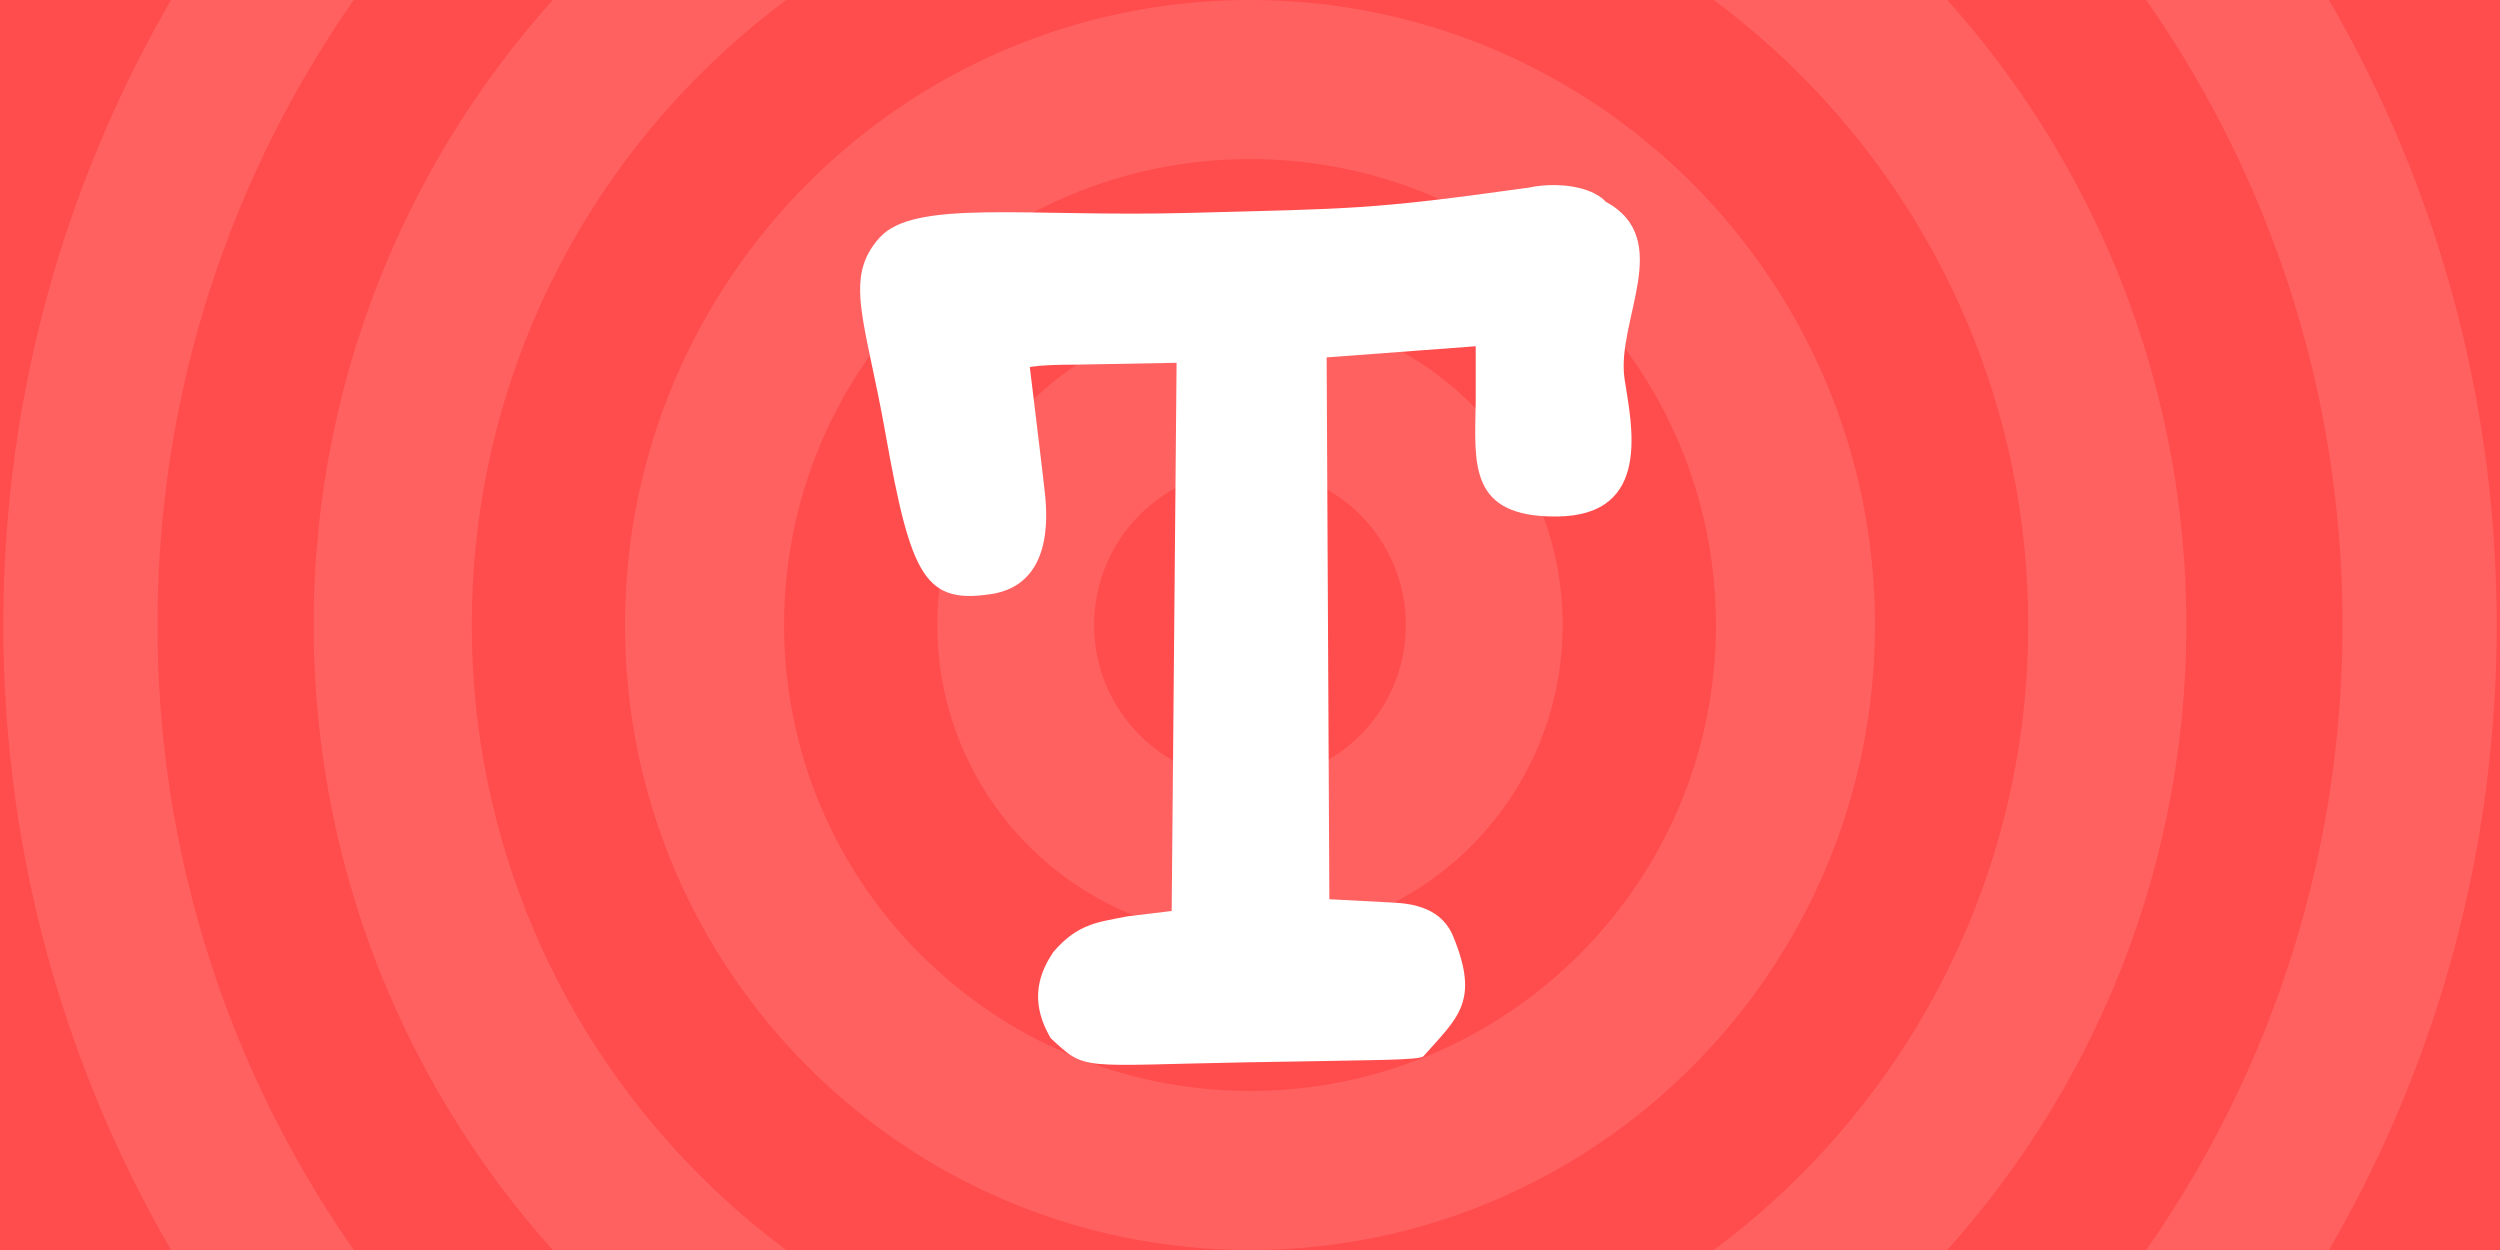
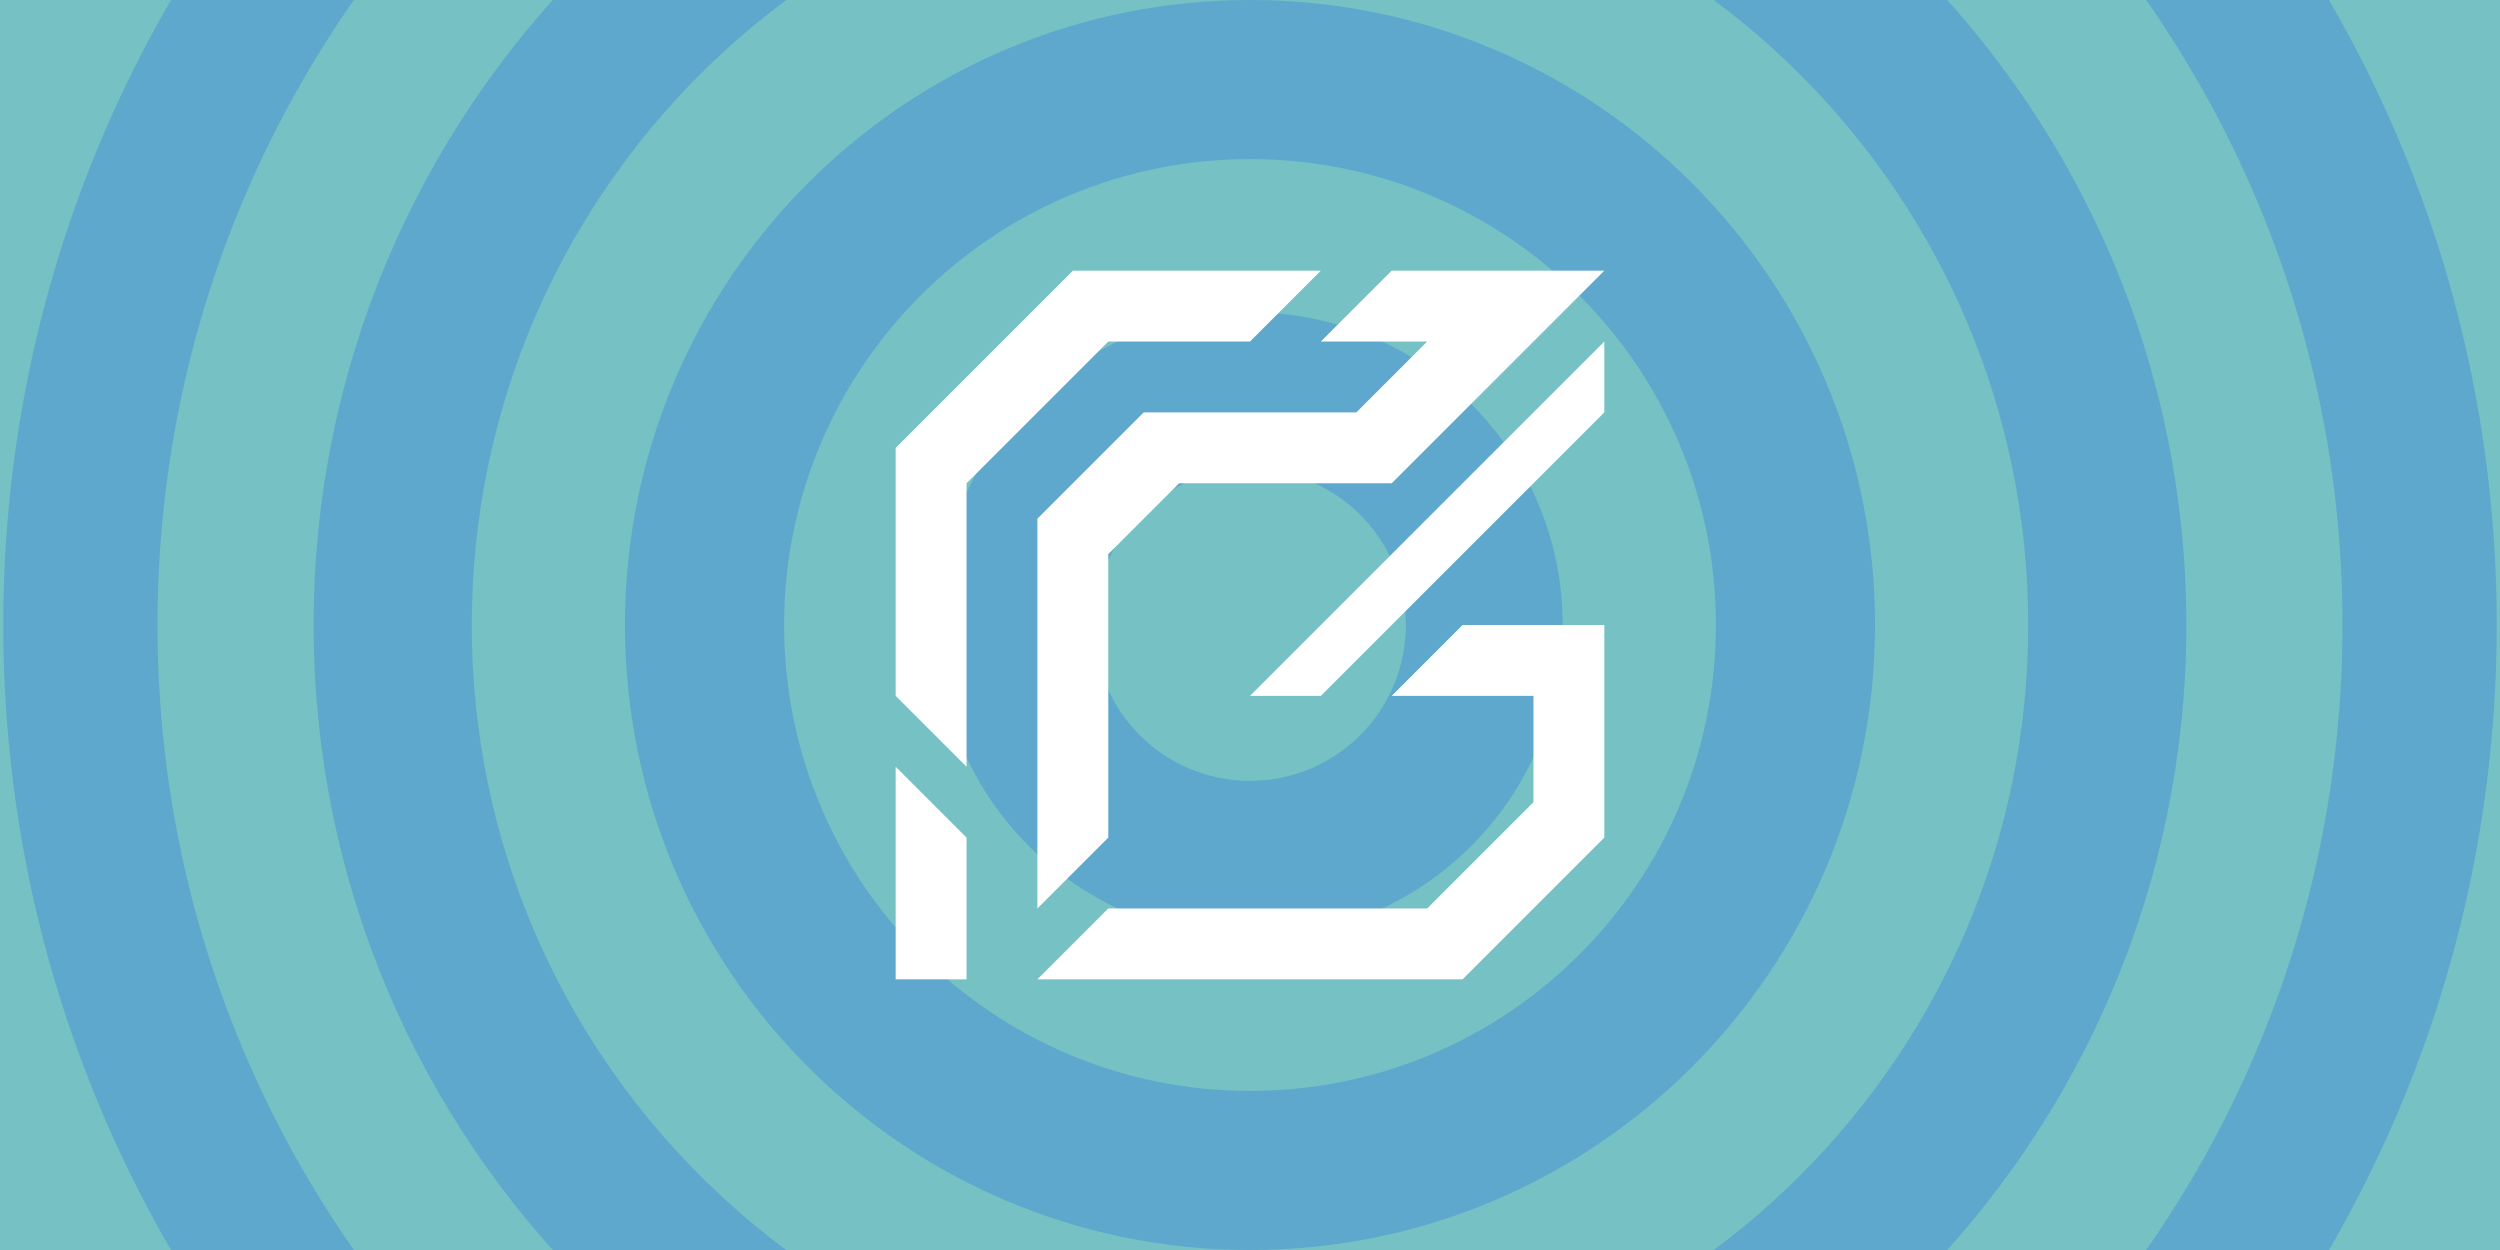
<svg xmlns="http://www.w3.org/2000/svg" width="600" height="300" viewBox="0 0 158.75 79.375">
-   <path fill="red" d="M0 79.375V0h158.75v79.375z" style="mix-blend-mode:normal;fill:#ff4c4c;fill-opacity:1;fill-rule:nonzero;stroke:none;stroke-width:.898;stroke-linecap:butt;stroke-linejoin:miter;stroke-miterlimit:10;stroke-dasharray:none;stroke-dashoffset:0" />
-   <path fill="#ff4040" d="M.209 39.688c0-43.722 35.444-79.166 79.166-79.166 43.722 0 79.166 35.444 79.166 79.166 0 43.722-35.444 79.166-79.166 79.166-43.722 0-79.166-35.444-79.166-79.166z" style="mix-blend-mode:normal;fill:#ff6161;fill-opacity:1;fill-rule:nonzero;stroke:none;stroke-width:.937;stroke-linecap:butt;stroke-linejoin:miter;stroke-miterlimit:10;stroke-dasharray:none;stroke-dashoffset:0" />
-   <path fill="red" d="M10.001 39.688c0-38.314 31.06-69.374 69.374-69.374 38.314 0 69.374 31.06 69.374 69.374 0 38.314-31.06 69.374-69.374 69.374S10.001 78.002 10.001 39.688z" style="mix-blend-mode:normal;fill:#ff4c4c;fill-opacity:1;fill-rule:nonzero;stroke:none;stroke-width:.937;stroke-linecap:butt;stroke-linejoin:miter;stroke-miterlimit:10;stroke-dasharray:none;stroke-dashoffset:0" />
-   <path fill="#ff4040" d="M19.917 39.688c0-32.838 26.62-59.458 59.458-59.458 32.838 0 59.458 26.62 59.458 59.458 0 32.838-26.62 59.458-59.458 59.458-32.838 0-59.458-26.62-59.458-59.458z" style="mix-blend-mode:normal;fill:#ff6161;fill-opacity:1;fill-rule:nonzero;stroke:none;stroke-width:.937;stroke-linecap:butt;stroke-linejoin:miter;stroke-miterlimit:10;stroke-dasharray:none;stroke-dashoffset:0" />
-   <path fill="red" d="M29.957 39.688c0-27.293 22.125-49.418 49.418-49.418 27.293 0 49.418 22.125 49.418 49.418s-22.125 49.418-49.418 49.418c-27.293 0-49.418-22.125-49.418-49.418z" style="mix-blend-mode:normal;fill:#ff4c4c;fill-opacity:1;fill-rule:nonzero;stroke:none;stroke-width:.937;stroke-linecap:butt;stroke-linejoin:miter;stroke-miterlimit:10;stroke-dasharray:none;stroke-dashoffset:0" />
-   <path fill="#ff4040" d="M39.687 39.688C39.687 17.769 57.456 0 79.375 0c21.919 0 39.688 17.769 39.688 39.688 0 21.919-17.769 39.688-39.688 39.688-21.919 0-39.688-17.769-39.688-39.688z" style="mix-blend-mode:normal;fill:#ff6161;fill-opacity:1;fill-rule:nonzero;stroke:none;stroke-width:.937;stroke-linecap:butt;stroke-linejoin:miter;stroke-miterlimit:10;stroke-dasharray:none;stroke-dashoffset:0" />
-   <path fill="red" d="M49.789 39.688c0-16.34 13.246-29.586 29.586-29.586 16.34 0 29.586 13.246 29.586 29.586 0 16.34-13.246 29.586-29.586 29.586-16.34 0-29.586-13.246-29.586-29.586z" style="mix-blend-mode:normal;fill:#ff4c4c;fill-opacity:1;fill-rule:nonzero;stroke:none;stroke-width:.937;stroke-linecap:butt;stroke-linejoin:miter;stroke-miterlimit:10;stroke-dasharray:none;stroke-dashoffset:0" />
-   <path fill="#ff4040" d="M59.52 39.688c0-10.966 8.89-19.855 19.855-19.855 10.966 0 19.855 8.89 19.855 19.855 0 10.966-8.89 19.855-19.855 19.855-10.966 0-19.855-8.89-19.855-19.855z" style="mix-blend-mode:normal;fill:#ff6161;fill-opacity:1;fill-rule:nonzero;stroke:none;stroke-width:.937;stroke-linecap:butt;stroke-linejoin:miter;stroke-miterlimit:10;stroke-dasharray:none;stroke-dashoffset:0" />
-   <path fill="red" d="M69.477 39.688c0-5.467 4.432-9.898 9.898-9.898 5.467 0 9.898 4.432 9.898 9.898 0 5.467-4.432 9.898-9.898 9.898-5.467 0-9.898-4.432-9.898-9.898z" style="mix-blend-mode:normal;fill:#ff4c4c;fill-opacity:1;fill-rule:nonzero;stroke:none;stroke-width:.937;stroke-linecap:butt;stroke-linejoin:miter;stroke-miterlimit:10;stroke-dasharray:none;stroke-dashoffset:0" />
-   <path fill="#fff" d="M101.954 12.804c4.421 2.39.642 7.559 1.209 11.281.43 2.826 1.806 8.66-4.296 8.713-5.638.05-5.223-3.343-5.159-7.285v-3.526l-9.466.708.172 34.406 3.973.211c2.518.079 3.472 1.118 3.904 2.178 1.685 4.13.27 5.124-1.893 7.573-.226.27-2.942.244-11.162.393-10.76.195-10.238.592-12.519-1.534-1.148-1.966-1.036-3.706.179-5.481 1.565-1.822 2.857-1.884 4.726-2.258l2.78-.335.311-34.81-6.439.117c-2.297 0-2.881.156-2.881.156s.912 7.463.965 8.066c.428 4.095-1.043 5.87-3.169 6.306-4.446.763-5.325-.942-6.968-10.192-1.279-7.199-2.673-9.837-.366-12.403 2.214-2.463 9.354-1.292 19.643-1.568 10.382-.279 11.44-.186 21.613-1.611 0 0 1.244-.307 2.72-.063 1.605.265 2.121.955 2.121.955z" style="mix-blend-mode:normal;fill-rule:nonzero;stroke:none;stroke-width:.937;stroke-linecap:butt;stroke-linejoin:miter;stroke-miterlimit:10;stroke-dasharray:none;stroke-dashoffset:0" />
+   <path fill="red" d="M0 79.375V0h158.75v79.375z" style="mix-blend-mode:normal;fill:#75C1C4;fill-opacity:1;fill-rule:nonzero;stroke:none;stroke-width:.898;stroke-linecap:butt;stroke-linejoin:miter;stroke-miterlimit:10;stroke-dasharray:none;stroke-dashoffset:0" />
+   <path fill="#5da8cc" d="M.209 39.688c0-43.722 35.444-79.166 79.166-79.166 43.722 0 79.166 35.444 79.166 79.166 0 43.722-35.444 79.166-79.166 79.166-43.722 0-79.166-35.444-79.166-79.166z" style="mix-blend-mode:normal;fill:#5da8cc;fill-opacity:1;fill-rule:nonzero;stroke:none;stroke-width:.937;stroke-linecap:butt;stroke-linejoin:miter;stroke-miterlimit:10;stroke-dasharray:none;stroke-dashoffset:0" />
+   <path fill="red" d="M10.001 39.688c0-38.314 31.06-69.374 69.374-69.374 38.314 0 69.374 31.06 69.374 69.374 0 38.314-31.06 69.374-69.374 69.374S10.001 78.002 10.001 39.688z" style="mix-blend-mode:normal;fill:#75C1C4;fill-opacity:1;fill-rule:nonzero;stroke:none;stroke-width:.937;stroke-linecap:butt;stroke-linejoin:miter;stroke-miterlimit:10;stroke-dasharray:none;stroke-dashoffset:0" />
+   <path fill="#5da8cc" d="M19.917 39.688c0-32.838 26.62-59.458 59.458-59.458 32.838 0 59.458 26.62 59.458 59.458 0 32.838-26.62 59.458-59.458 59.458-32.838 0-59.458-26.62-59.458-59.458z" style="mix-blend-mode:normal;fill:#5da8cc;fill-opacity:1;fill-rule:nonzero;stroke:none;stroke-width:.937;stroke-linecap:butt;stroke-linejoin:miter;stroke-miterlimit:10;stroke-dasharray:none;stroke-dashoffset:0" />
+   <path fill="red" d="M29.957 39.688c0-27.293 22.125-49.418 49.418-49.418 27.293 0 49.418 22.125 49.418 49.418s-22.125 49.418-49.418 49.418c-27.293 0-49.418-22.125-49.418-49.418z" style="mix-blend-mode:normal;fill:#75C1C4;fill-opacity:1;fill-rule:nonzero;stroke:none;stroke-width:.937;stroke-linecap:butt;stroke-linejoin:miter;stroke-miterlimit:10;stroke-dasharray:none;stroke-dashoffset:0" />
+   <path fill="#5da8cc" d="M39.687 39.688C39.687 17.769 57.456 0 79.375 0c21.919 0 39.688 17.769 39.688 39.688 0 21.919-17.769 39.688-39.688 39.688-21.919 0-39.688-17.769-39.688-39.688z" style="mix-blend-mode:normal;fill:#5da8cc;fill-opacity:1;fill-rule:nonzero;stroke:none;stroke-width:.937;stroke-linecap:butt;stroke-linejoin:miter;stroke-miterlimit:10;stroke-dasharray:none;stroke-dashoffset:0" />
+   <path fill="red" d="M49.789 39.688c0-16.34 13.246-29.586 29.586-29.586 16.34 0 29.586 13.246 29.586 29.586 0 16.34-13.246 29.586-29.586 29.586-16.34 0-29.586-13.246-29.586-29.586z" style="mix-blend-mode:normal;fill:#75C1C4;fill-opacity:1;fill-rule:nonzero;stroke:none;stroke-width:.937;stroke-linecap:butt;stroke-linejoin:miter;stroke-miterlimit:10;stroke-dasharray:none;stroke-dashoffset:0" />
+   <path fill="#5da8cc" d="M59.52 39.688c0-10.966 8.89-19.855 19.855-19.855 10.966 0 19.855 8.89 19.855 19.855 0 10.966-8.89 19.855-19.855 19.855-10.966 0-19.855-8.89-19.855-19.855z" style="mix-blend-mode:normal;fill:#5da8cc;fill-opacity:1;fill-rule:nonzero;stroke:none;stroke-width:.937;stroke-linecap:butt;stroke-linejoin:miter;stroke-miterlimit:10;stroke-dasharray:none;stroke-dashoffset:0" />
+   <path fill="red" d="M69.477 39.688c0-5.467 4.432-9.898 9.898-9.898 5.467 0 9.898 4.432 9.898 9.898 0 5.467-4.432 9.898-9.898 9.898-5.467 0-9.898-4.432-9.898-9.898z" style="mix-blend-mode:normal;fill:#75C1C4;fill-opacity:1;fill-rule:nonzero;stroke:none;stroke-width:.937;stroke-linecap:butt;stroke-linejoin:miter;stroke-miterlimit:10;stroke-dasharray:none;stroke-dashoffset:0" />
+   <path d="M 2.5 0 L 6 0 L 5 1 L 3 1 L 1 3 L 1 7 L 0 6 L 0 2.5 L 2.5 0 M 0 7 L 0 10 L 1 10 L 1 8 L 0 7 M 7 0 L 10 0 L 7 3 L 4 3 L 3 4 L 3 8 L 2 9 L 2 3.5 L 3.5 2 L 6.5 2 L 7.5 1 L 6 1 L 7 0 M 2 10 L 3 9 L 7.5 9 L 9 7.5 L 9 6 L 7 6 L 8 5 L 10 5 L 10 8 L 8 10 L 2 10 M 10 1 L 10 2 L 6 6 L 5 6 L 10 1 Z" fill="#fff" transform="translate(56.875, 17.1875) scale(4.5)" />
</svg>
